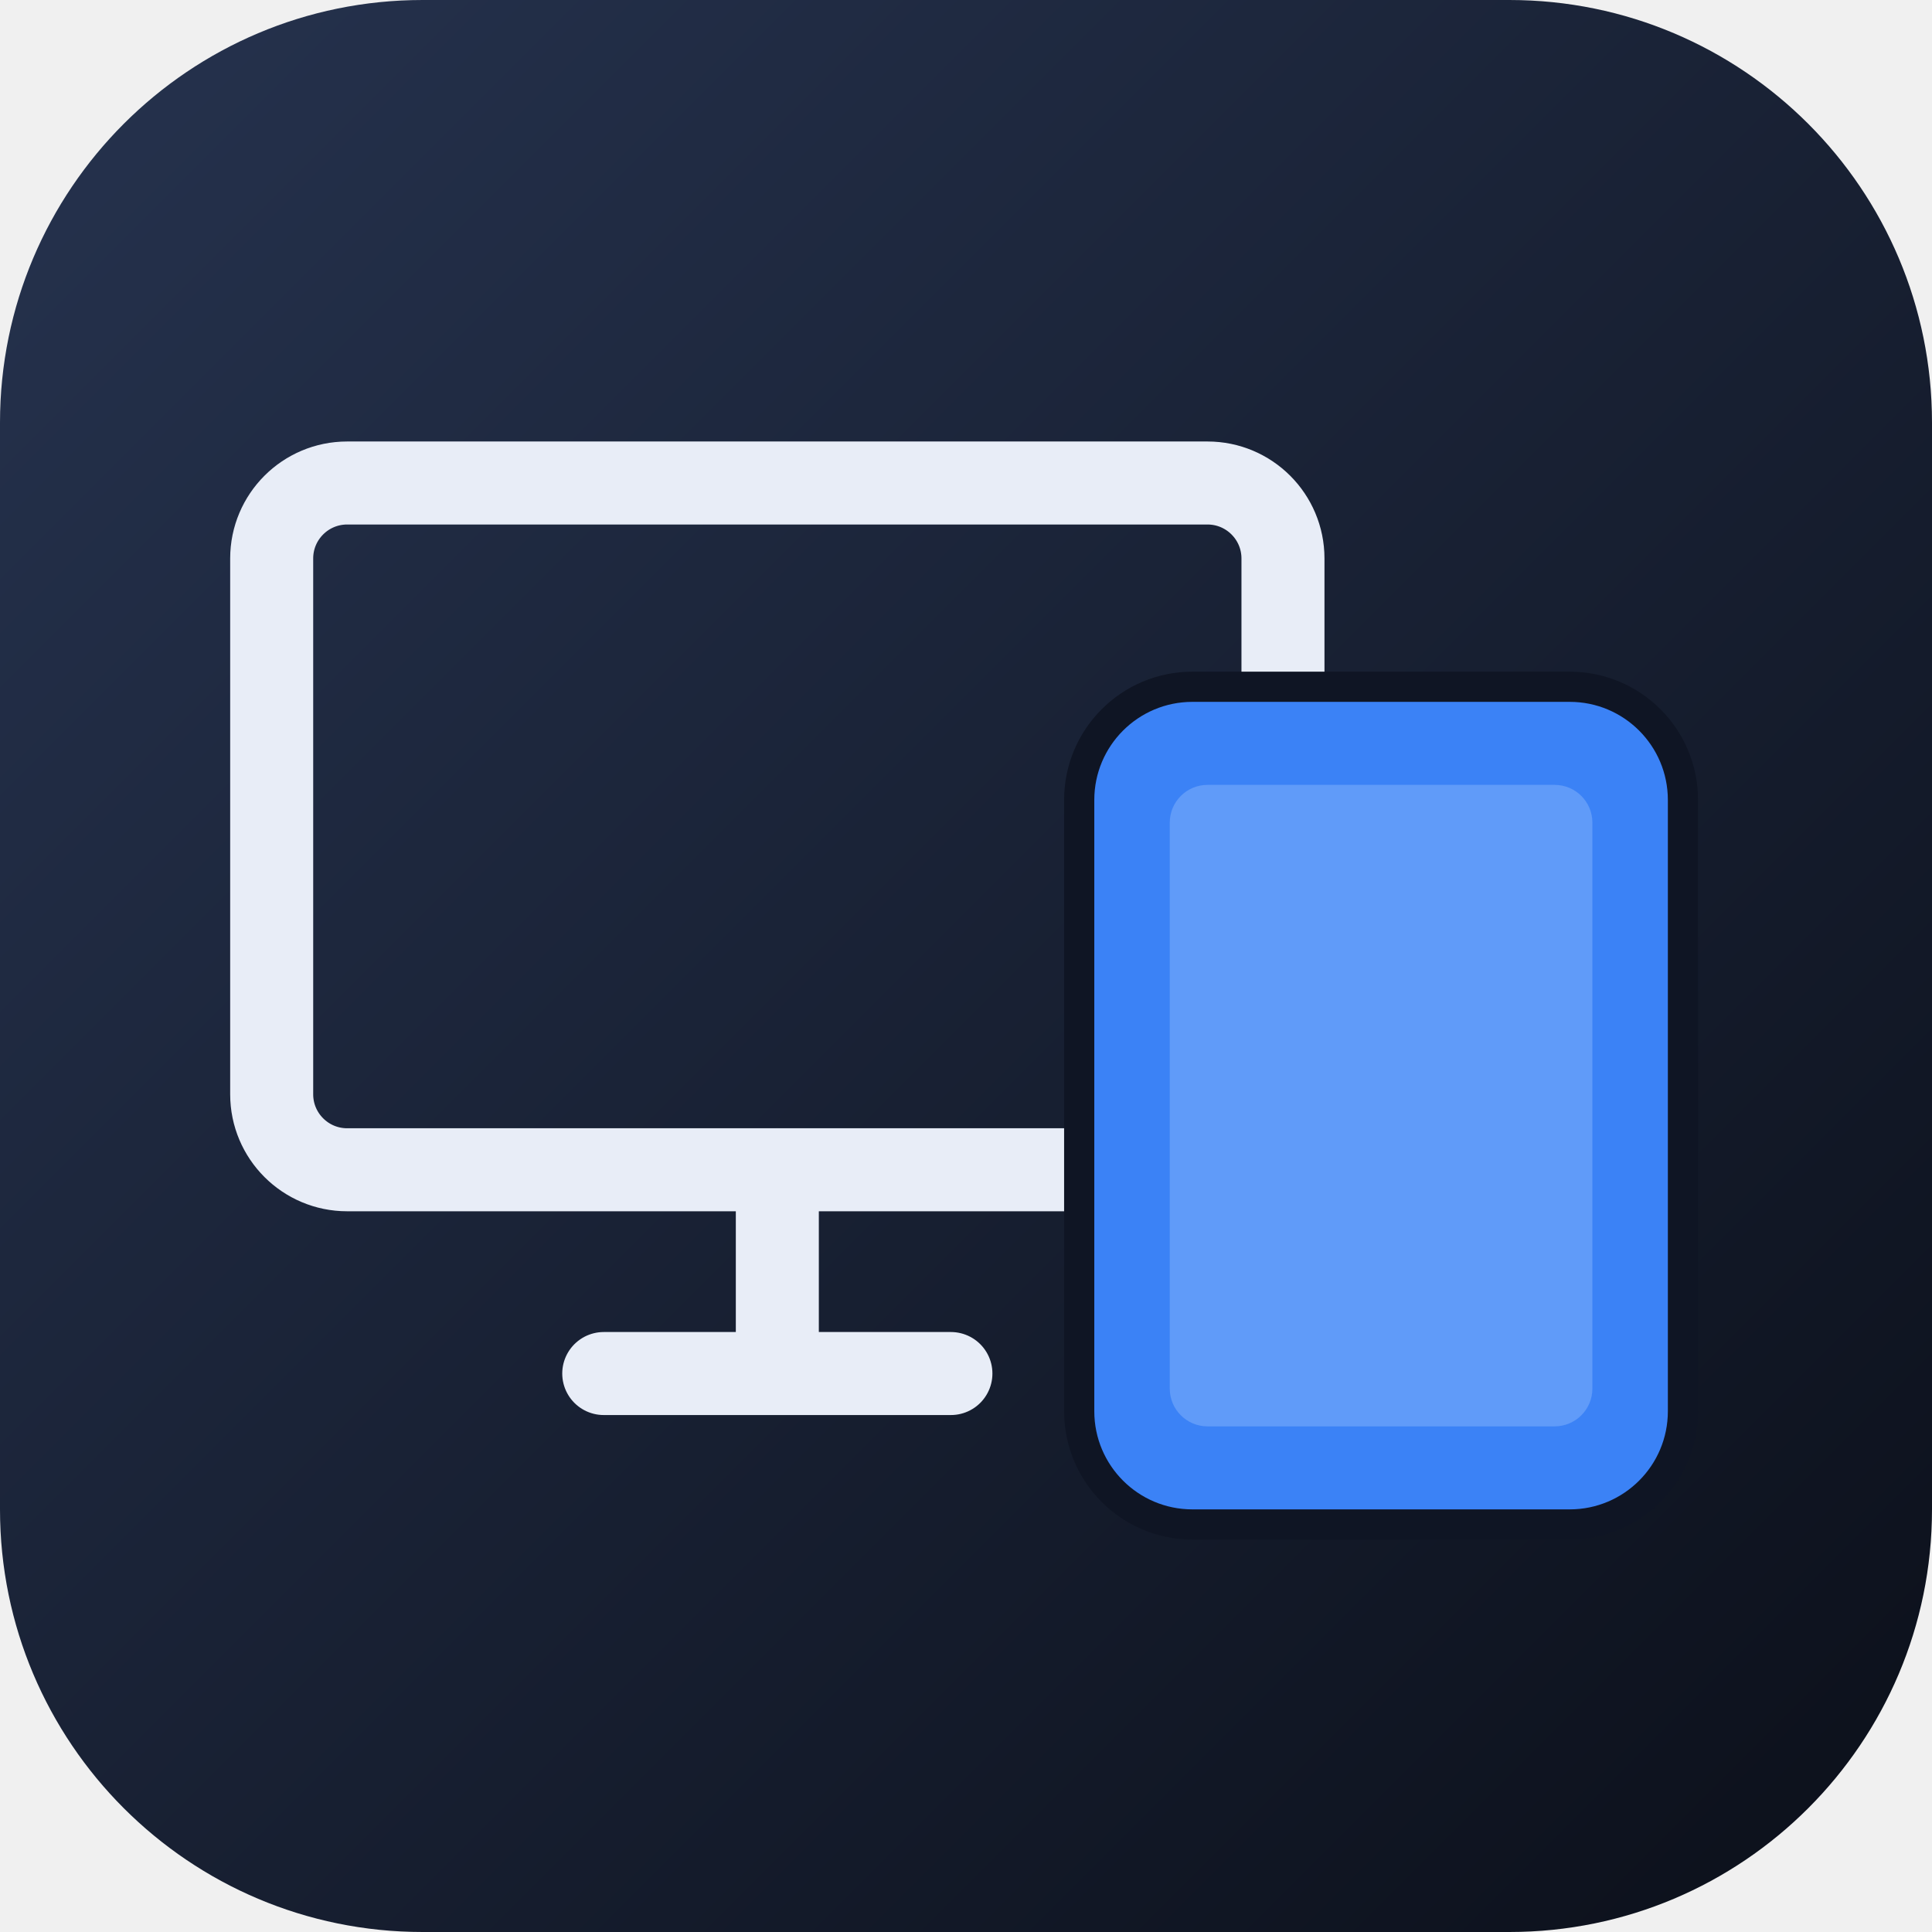
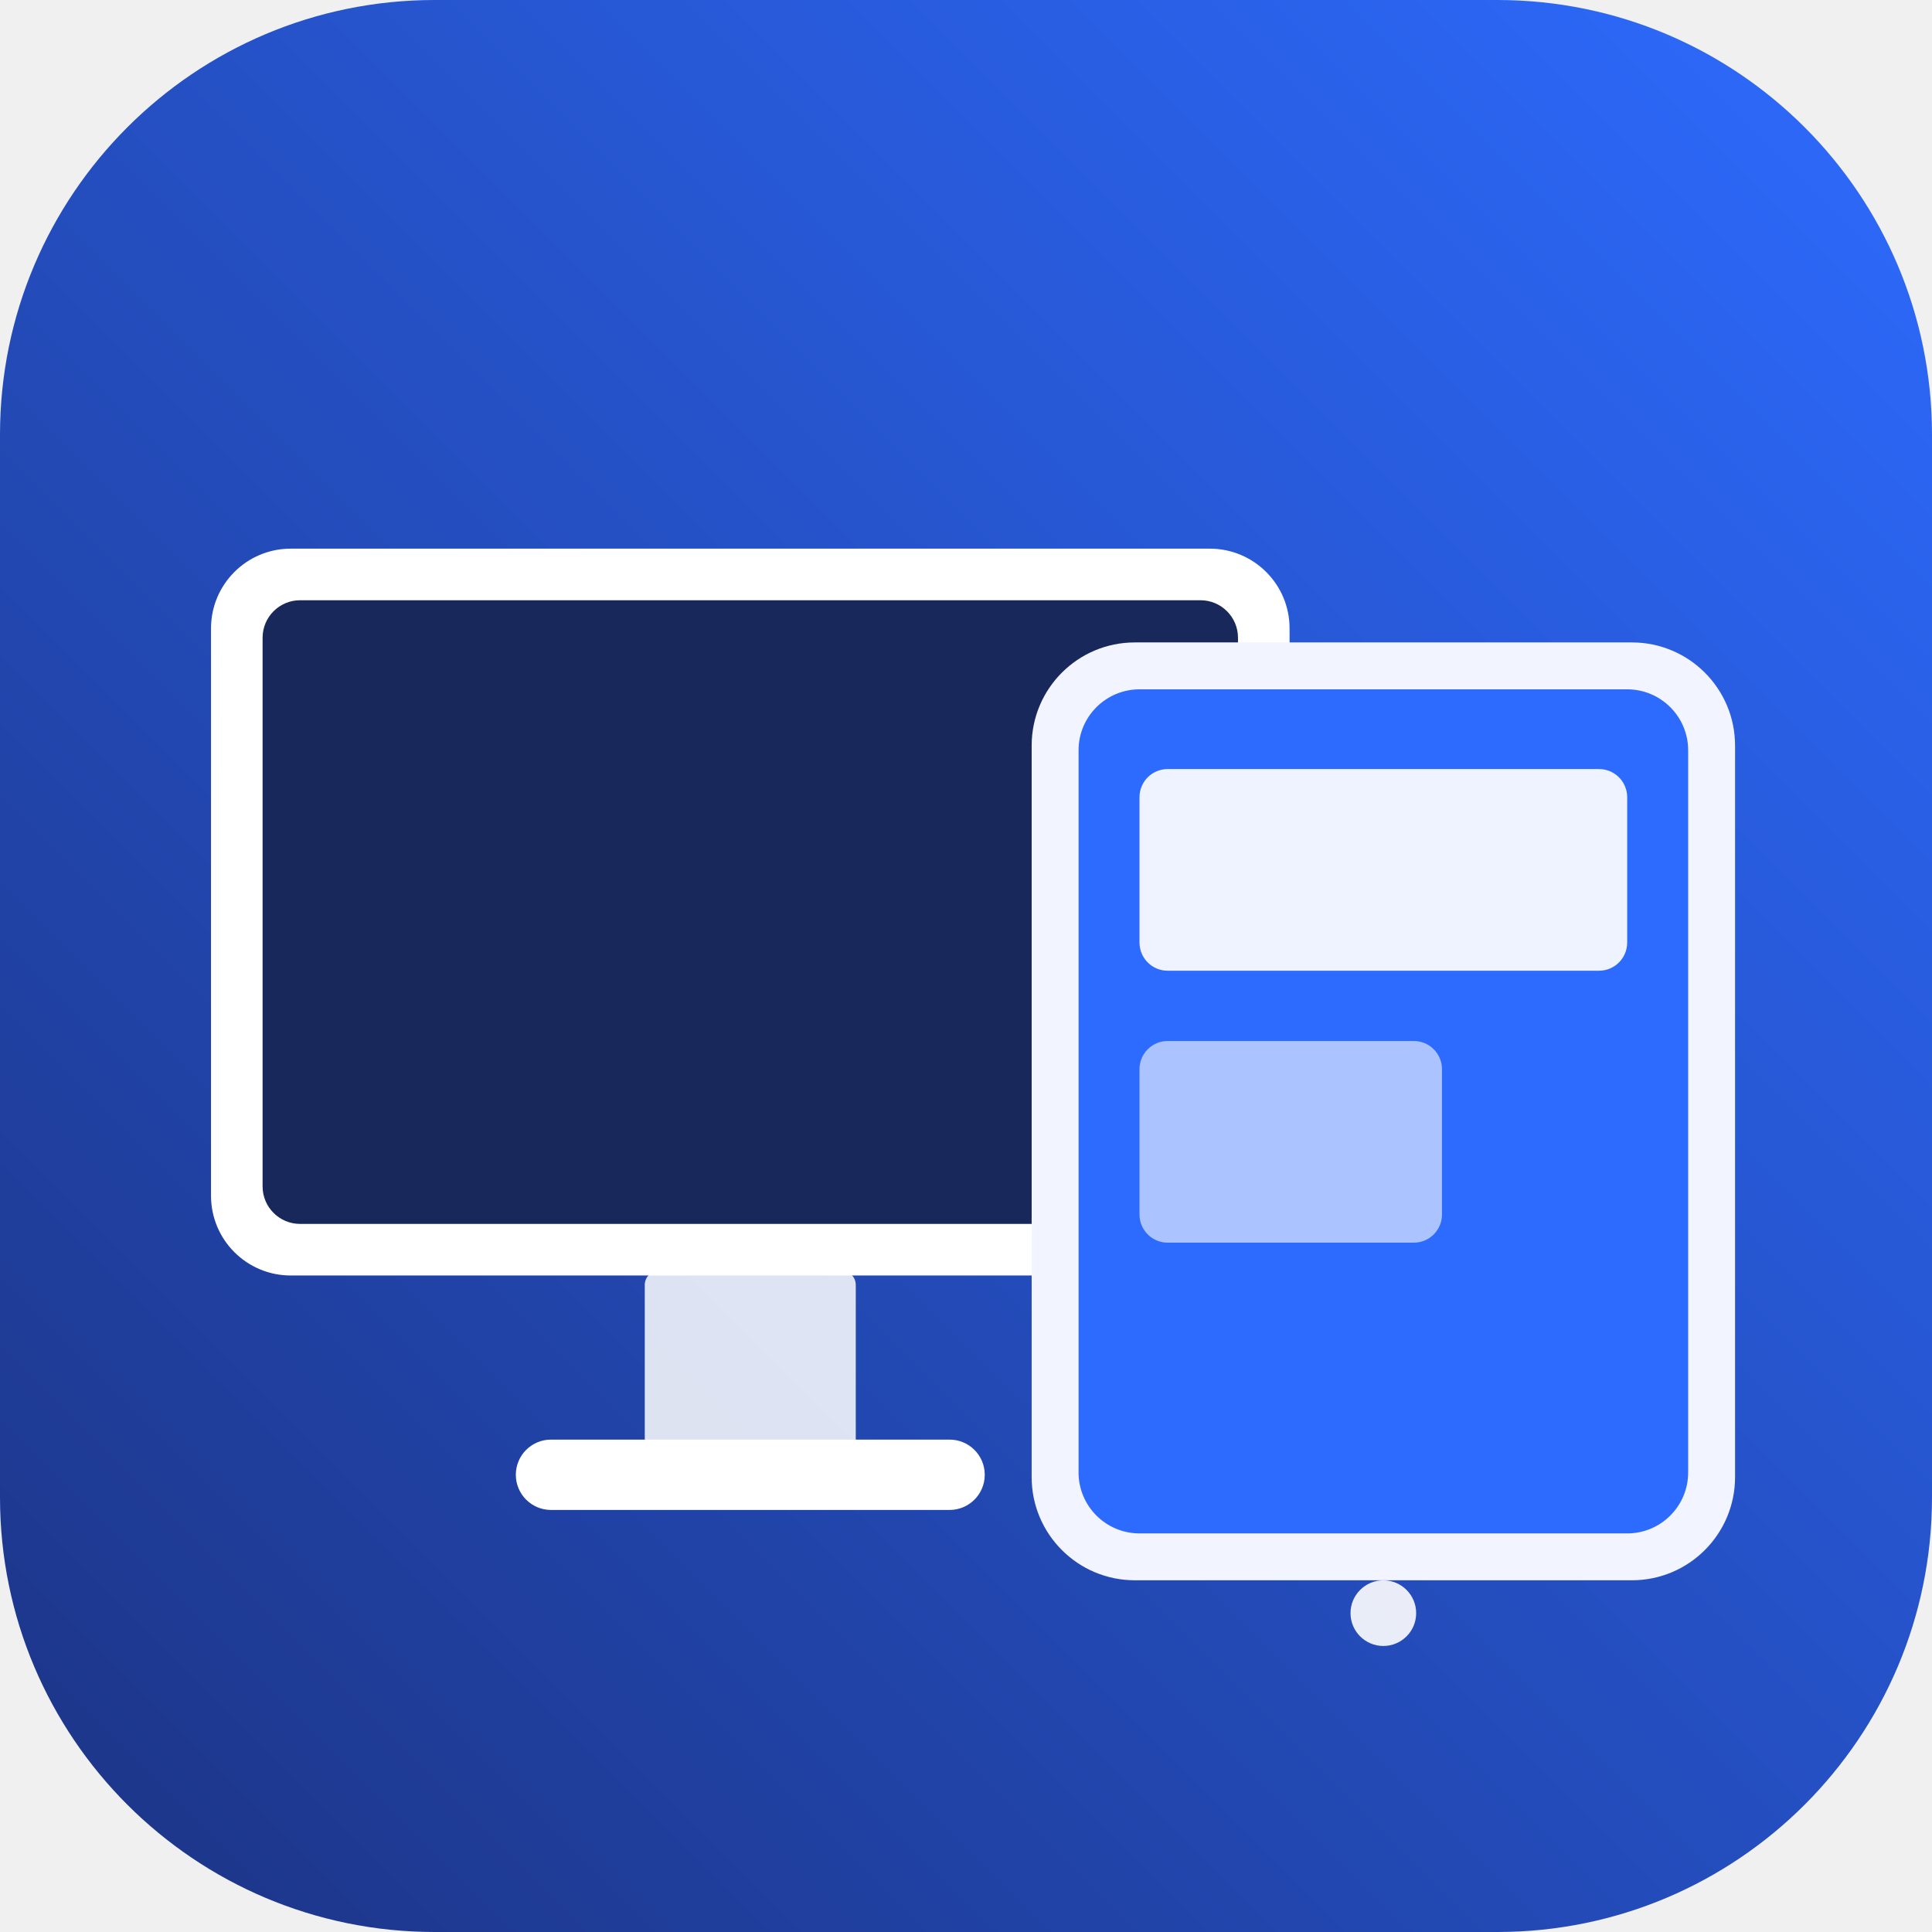
<svg xmlns="http://www.w3.org/2000/svg" viewBox="0 0 512 512">
  <defs>
-     <linearGradient id="bg" x1="0" y1="0" x2="1" y2="1">
-       <stop offset="0" stop-color="#26334f" />
-       <stop offset="1" stop-color="#0b0f19" />
+     <linearGradient id="bg" x1="0" y1="512" x2="512" y2="0" gradientUnits="userSpaceOnUse">
+       <stop offset="0" stop-color="#1C3384" />
+       <stop offset="1" stop-color="#2D6BFF" />
    </linearGradient>
  </defs>
-   <rect width="512" height="512" rx="112" fill="url(#bg)" />
-   <g fill="none" stroke="#e8edf7" stroke-width="22" stroke-linecap="round" stroke-linejoin="round">
-     <rect x="72" y="128" width="268" height="182" rx="20" />
-     <path d="M206 310v50M160 364h92" />
-   </g>
-   <rect x="290" y="186" width="152" height="214" rx="26" fill="#3b82f6" stroke="#0f1524" stroke-width="16" paint-order="stroke" />
-   <rect x="310" y="208" width="112" height="170" rx="10" fill="#bfdbfe" fill-opacity="0.28" />
+   <rect x="0" y="0" width="512" height="512" rx="115.2" fill="url(#bg)" />
+   <rect x="55.92" y="145.4" width="285.83" height="192.62" rx="21.13" fill="#FFFFFF" />
+   <rect x="69.59" y="159.07" width="258.49" height="165.28" rx="9.94" fill="#19285B" />
+   <rect x="170.87" y="336.78" width="55.92" height="50.95" rx="3.73" fill="#FFFFFF" fill-opacity="0.85" />
+   <rect x="136.7" y="381.51" width="124.27" height="18.64" rx="9.32" fill="#FFFFFF" />
+   <rect x="273.4" y="170.25" width="186.41" height="248.54" rx="27.34" fill="#F2F4FF" />
+   <rect x="285.83" y="182.68" width="161.55" height="223.69" rx="16.16" fill="#2D6BFF" />
+   <rect x="301.98" y="203.81" width="129.24" height="53.44" rx="7.46" fill="#FFFFFF" fill-opacity="0.92" />
+   <rect x="301.98" y="275.88" width="80.16" height="53.44" rx="7.46" fill="#FFFFFF" fill-opacity="0.6" />
+   <circle cx="366.6" cy="427.5" r="8.7" fill="#FFFFFF" fill-opacity="0.9" />
</svg>
